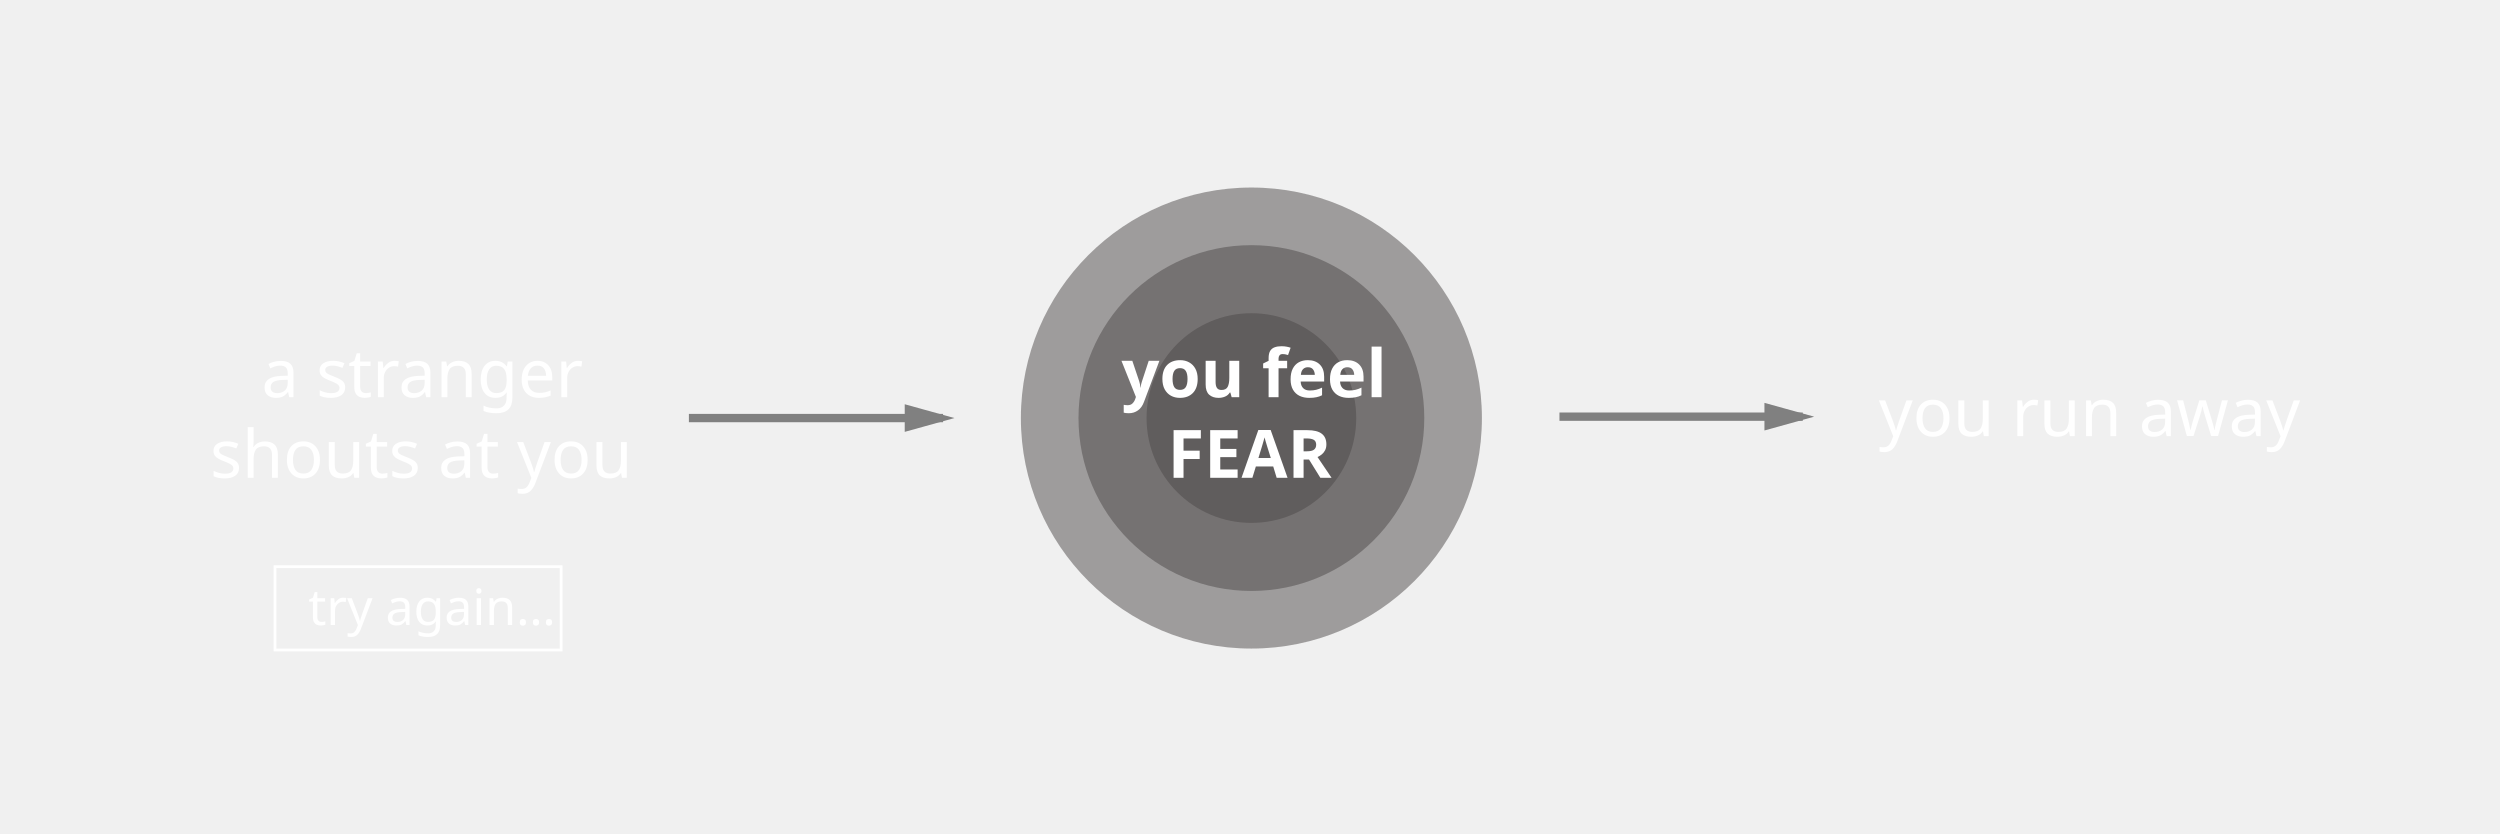
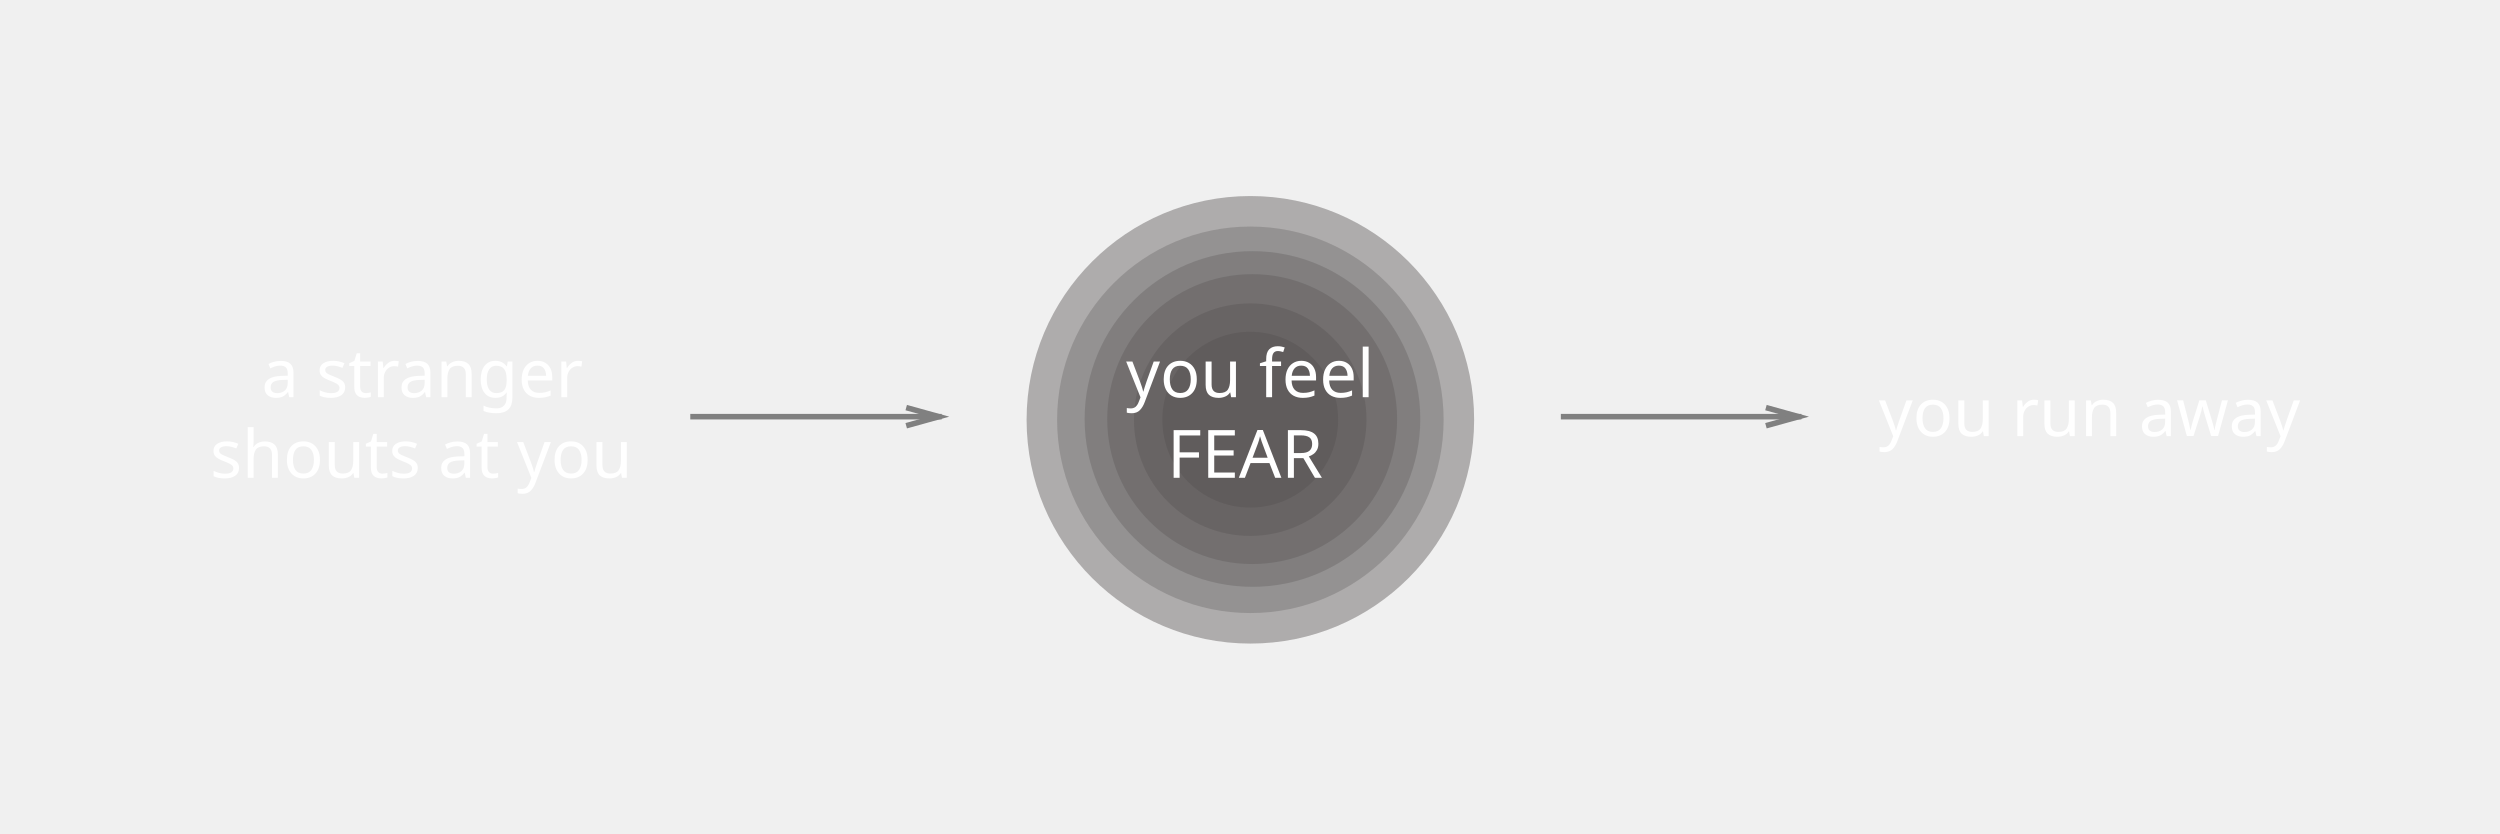
<svg xmlns="http://www.w3.org/2000/svg" width="900px" height="300px" viewBox="0 0 900 300" version="1.1" style="background: #454545;">
  <defs />
-   <g id="Interactive-Timeline" stroke="none" stroke-width="1" fill="none" fill-rule="evenodd">
+   <g id="---" stroke="none" stroke-width="1" fill="none" fill-rule="evenodd">
    <g id="episode">
-       <g id="state" transform="translate(367, 67)">
-         <circle id="c3" fill-opacity="0.495" fill="#4B4747" cx="83.5" cy="83.5" r="82.987" />
-         <circle id="c2" fill-opacity="0.495" fill="#4B4747" cx="83.5" cy="83.5" r="62.243" />
-         <circle id="c1" fill-opacity="0.495" fill="#4B4747" cx="83.5" cy="83.5" r="37.743" />
-         <text id="state-label" font-family="Raleway-Bold, Raleway" font-size="24" font-weight="bold" fill="#FFFFFF">
-           <tspan x="36.726" y="76">you feel </tspan>
-           <tspan x="53.334" y="105">FEAR</tspan>
+       <g id="state" transform="translate(369, 70)">
+         <ellipse id="c6" fill-opacity="0.4" fill="#4B4747" cx="81.13" cy="81.13" rx="80.558" ry="80.558" />
+         <ellipse id="c5" fill-opacity="0.25" fill="#4B4747" cx="81.13" cy="81.13" rx="69.572" ry="69.572" />
+         <ellipse id="c4" fill-opacity="0.25" fill="#4B4747" cx="81.883" cy="80.838" rx="60.422" ry="60.422" />
+         <ellipse id="c3" fill-opacity="0.25" fill="#4B4747" cx="81.78" cy="80.878" rx="52.182" ry="52.182" />
+         <ellipse id="c2" fill-opacity="0.25" fill="#4B4747" cx="81.077" cy="81.077" rx="41.858" ry="41.858" />
+         <ellipse id="c1" fill-opacity="0.25" fill="#4B4747" cx="81.085" cy="81.085" rx="31.642" ry="31.642" />
+         <text id="state-label" font-family="Raleway" font-size="24" font-weight="normal" fill="#FFFFFF">
+           <tspan x="36.382" y="73">you feel </tspan>
+           <tspan x="51.178" y="102">FEAR</tspan>
        </text>
      </g>
-       <g id="event-lines" transform="translate(249, 149)" stroke="#808080" stroke-width="3" stroke-linecap="square">
-         <path d="M0.5,1.5 L89,1.5" id="event-line" />
-         <path id="event-line-decoration-1" d="M89,1.5 L78.2,-1.5 L78.2,4.5 L89,1.5 Z" />
+       <g id="event-lines" transform="translate(249, 149)" stroke="#808080" stroke-width="2" stroke-linecap="square">
+         <path d="M0.5,1 L89,1" id="event-line" />
+         <path id="event-line-decoration-1" d="M78.2,4 L89,1 L78.2,-2" />
      </g>
-       <g id="response-lines" transform="translate(562, 150)" stroke="#808080" stroke-width="3" stroke-linecap="square">
+       <g id="response-lines" transform="translate(562, 150)" stroke="#808080" stroke-width="2" stroke-linecap="square">
        <path d="M0.905,0 L85.5,0" id="response-line" />
-         <path id="response-line-decoration-1" d="M85.5,0 L74.7,-3 L74.7,3 L85.5,0 Z" />
+         <path id="response-line-decoration-1" d="M74.7,3 L85.5,0 L74.7,-3" />
      </g>
      <text id="event" font-family="Raleway" font-size="24" font-weight="normal" fill="#FFFFFF">
        <tspan x="94.14" y="143">a stranger </tspan>
        <tspan x="75.636" y="172">shouts at you</tspan>
      </text>
      <g id="responses" transform="translate(676, 134)" font-size="24" font-family="Raleway" fill="#FFFFFF" font-weight="normal">
        <text id="response">
          <tspan x="0.36" y="23">you run away</tspan>
        </text>
      </g>
-       <g id="try-again" transform="translate(99, 204)">
-         <text id="try-again-label" font-family="Raleway" font-size="18" font-weight="normal" fill="#FFFFFF">
-           <tspan x="12.004" y="21">try again…</tspan>
-         </text>
-         <rect id="Rectangle" stroke="#FFFFFF" x="0" y="0" width="103" height="30" />
-       </g>
    </g>
  </g>
</svg>
